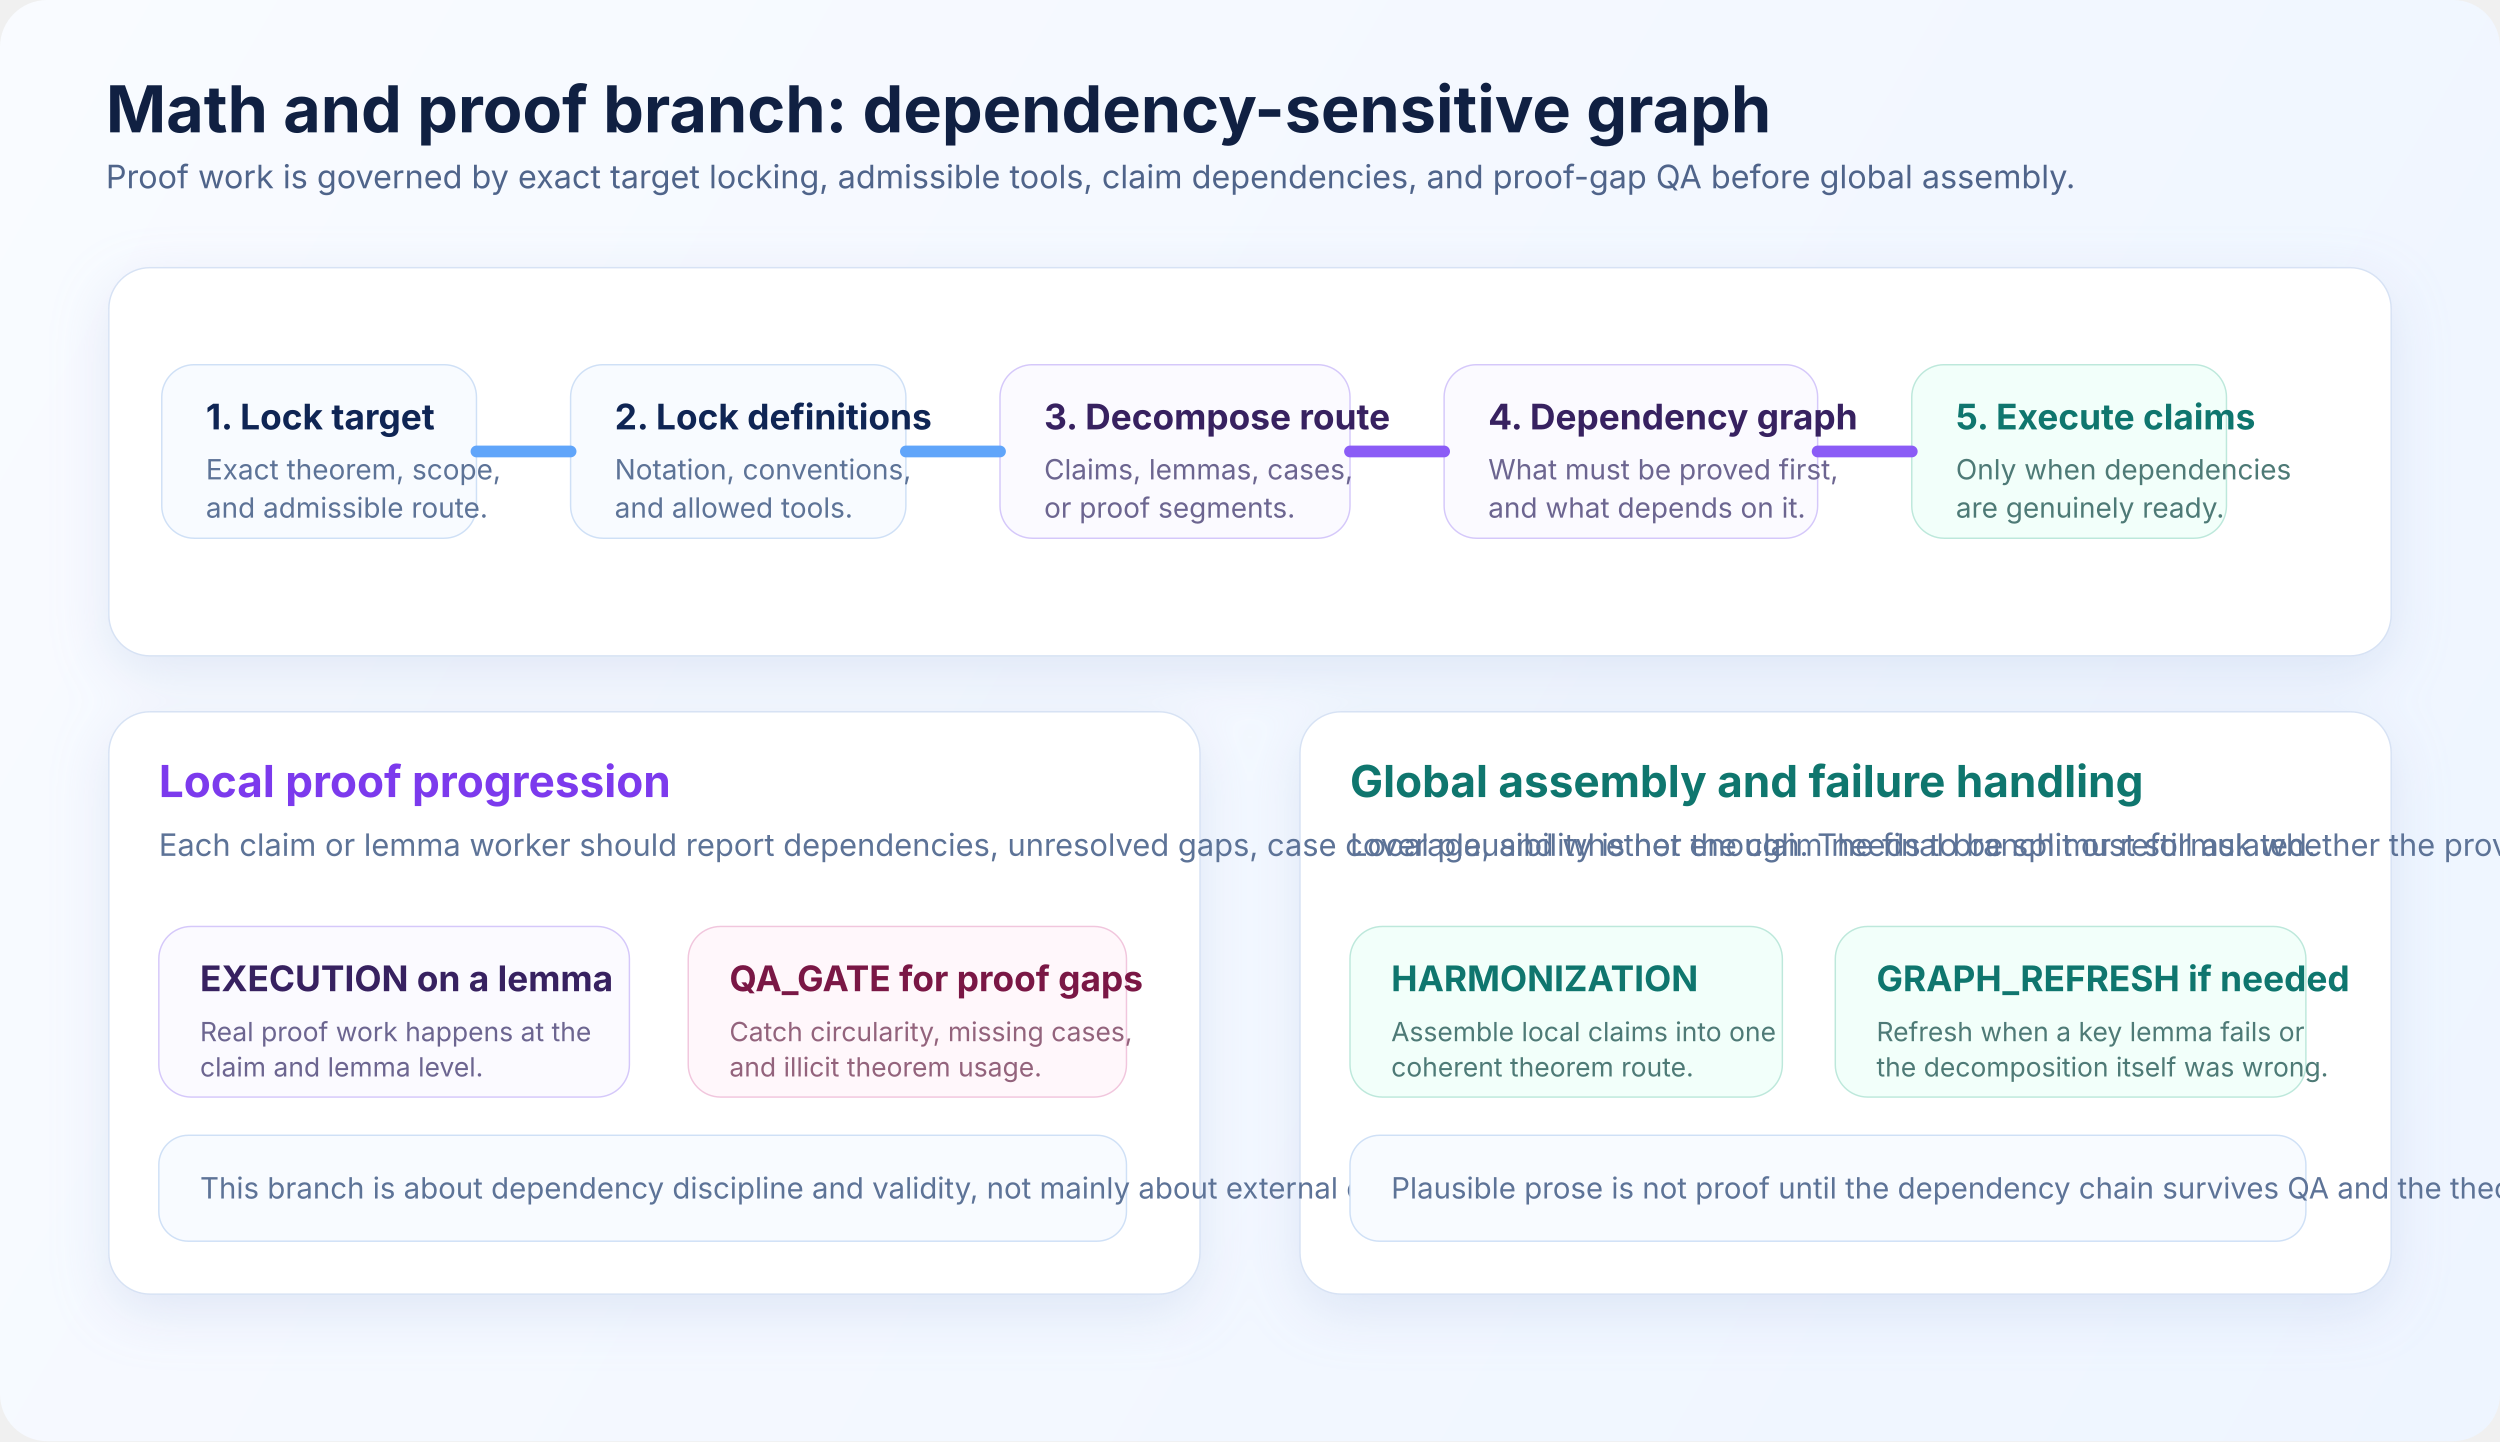
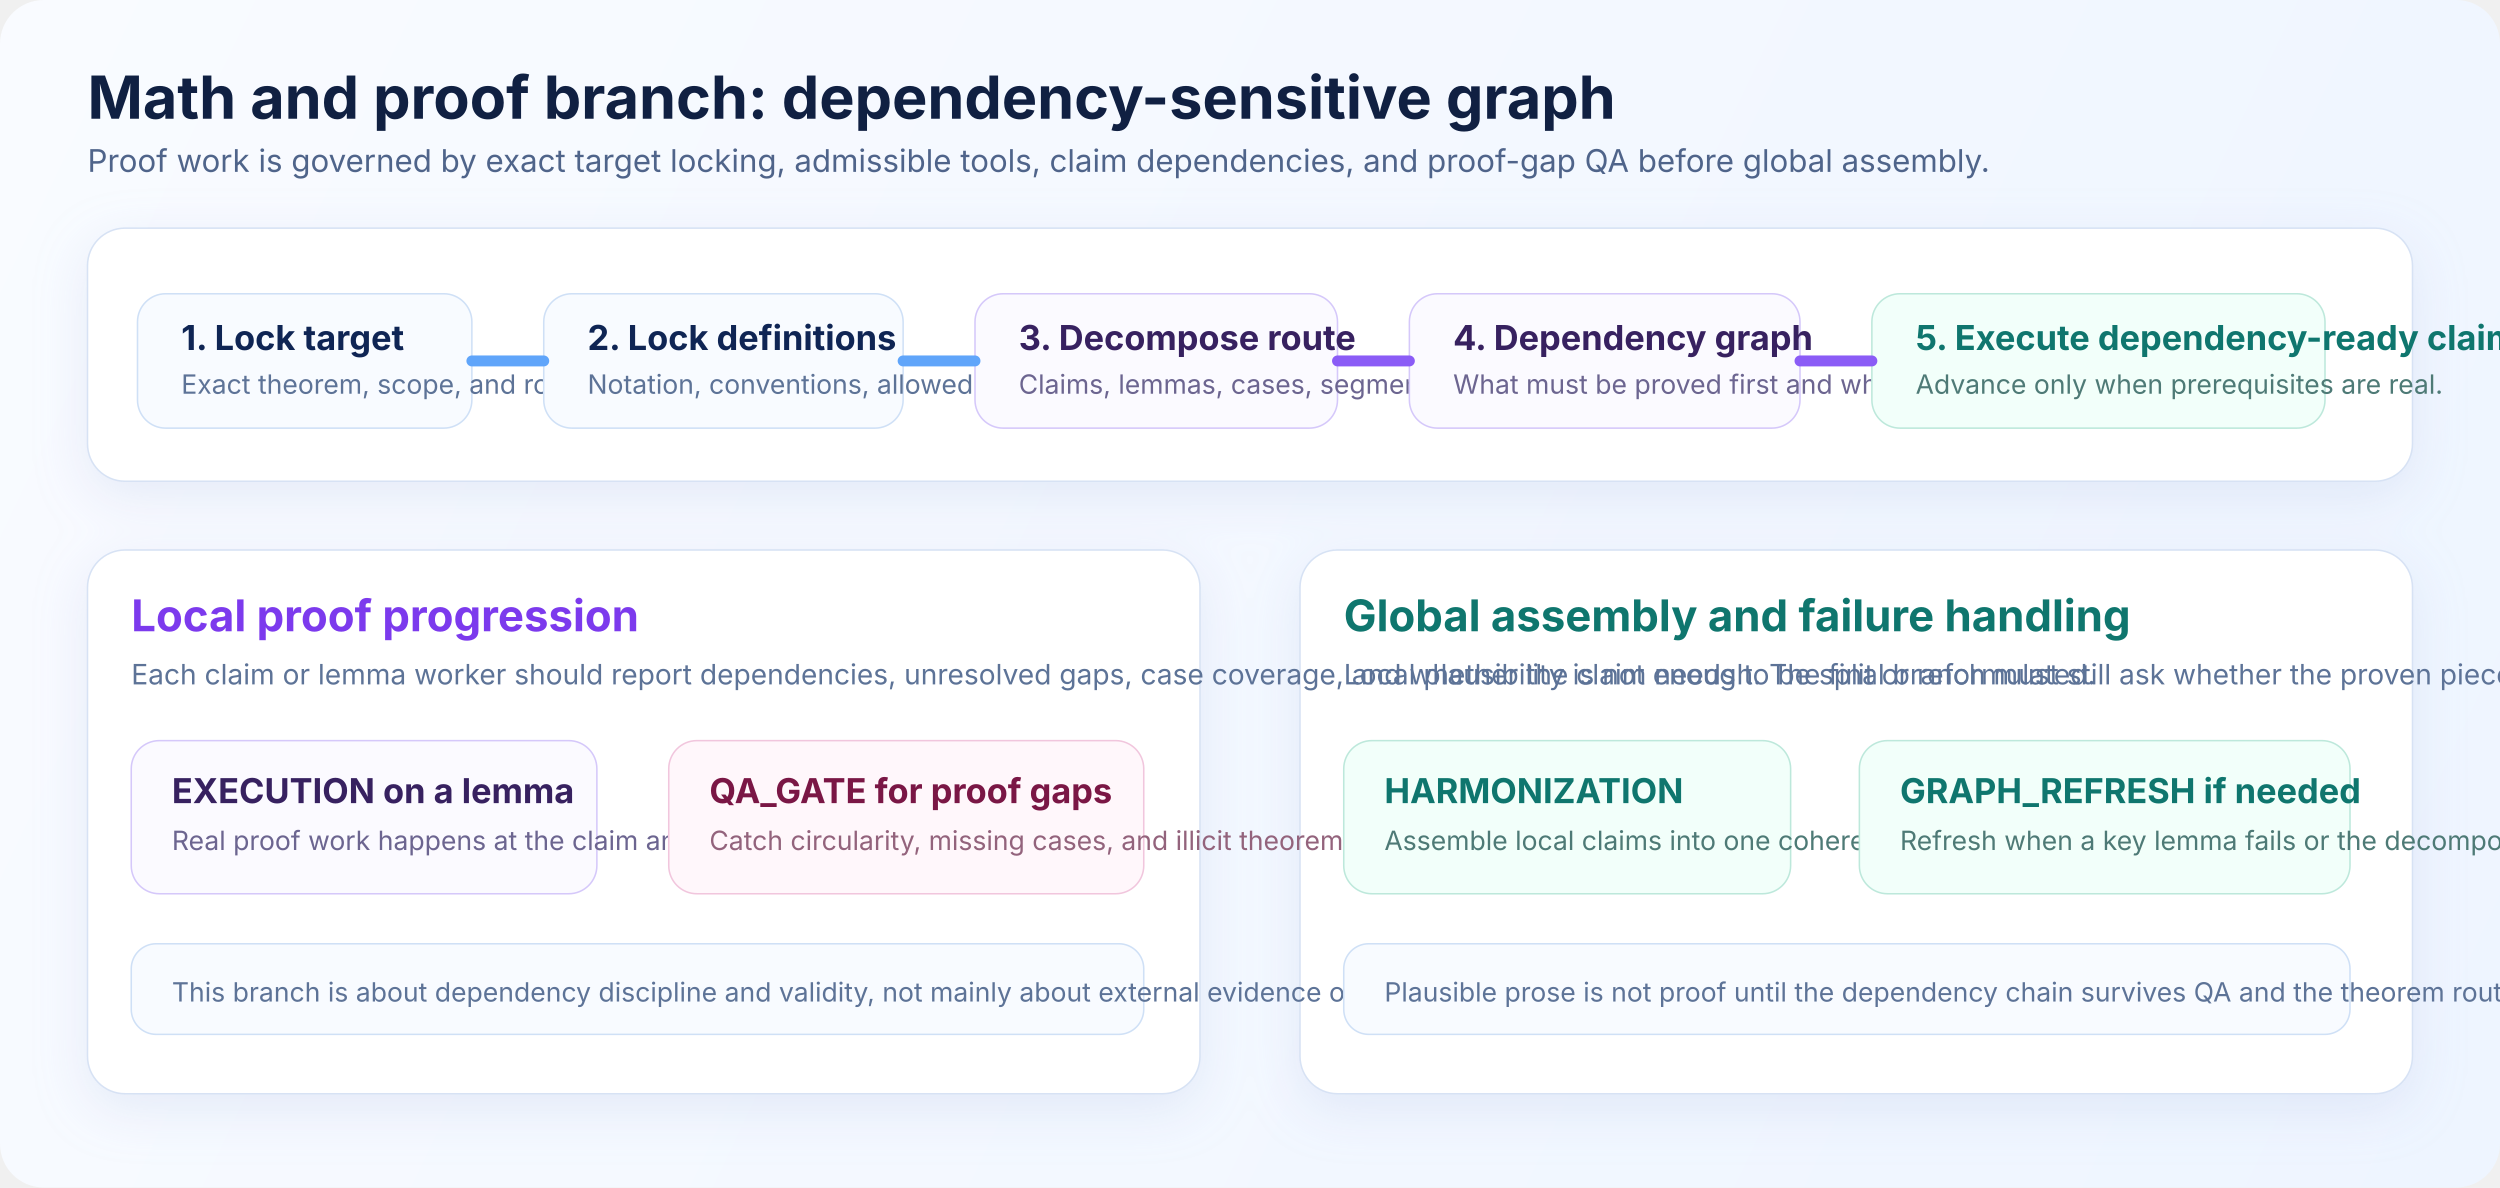
- <svg xmlns="http://www.w3.org/2000/svg" width="1700" height="980" viewBox="0 0 1700 980" fill="none">
+ <svg xmlns="http://www.w3.org/2000/svg" width="1600" height="760" viewBox="0 0 1600 760">
  <defs>
-     <linearGradient id="bg" x1="0" y1="0" x2="1700" y2="980" gradientUnits="userSpaceOnUse">
+     <linearGradient id="bg" x1="0" y1="0" x2="1600" y2="760" gradientUnits="userSpaceOnUse">
      <stop stop-color="#F9FBFF" />
      <stop offset="1" stop-color="#EEF5FF" />
    </linearGradient>
    <filter id="shadow" x="-20%" y="-20%" width="140%" height="140%">
-       <feDropShadow dx="0" dy="12" stdDeviation="18" flood-color="#B7C7E6" flood-opacity="0.35" />
+       <feDropShadow dx="0" dy="10" stdDeviation="16" flood-color="#B7C7E6" flood-opacity="0.30" />
    </filter>
  </defs>
-   <rect width="1700" height="980" rx="32" fill="url(#bg)" />
-   <text x="72" y="90" fill="#102042" font-size="44" font-family="Inter, Segoe UI, Arial" font-weight="700">Math and proof branch: dependency-sensitive graph</text>
-   <text x="72" y="128" fill="#4F648A" font-size="22" font-family="Inter, Segoe UI, Arial">Proof work is governed by exact target locking, admissible tools, claim dependencies, and proof-gap QA before global assembly.</text>
+   <rect width="1600" height="760" rx="28" fill="url(#bg)" />
+   <text x="56" y="76" fill="#102042" font-size="38" font-family="Inter,Segoe UI,Arial" font-weight="700">Math and proof branch: dependency-sensitive graph</text>
+   <text x="56" y="110" fill="#4F648A" font-size="20" font-family="Inter,Segoe UI,Arial">Proof work is governed by exact target locking, admissible tools, claim dependencies, and proof-gap QA before global assembly.</text>
  <g filter="url(#shadow)">
-     <rect x="74" y="182" width="1552" height="264" rx="28" fill="#FFFFFF" stroke="#D7E2F4" />
-     <rect x="74" y="484" width="742" height="396" rx="28" fill="#FFFFFF" stroke="#D7E2F4" />
-     <rect x="884" y="484" width="742" height="396" rx="28" fill="#FFFFFF" stroke="#D7E2F4" />
+     <rect x="56" y="146" width="1488" height="162" rx="24" fill="#FFFFFF" stroke="#D7E2F4" />
+     <rect x="56" y="352" width="712" height="348" rx="24" fill="#FFFFFF" stroke="#D7E2F4" />
+     <rect x="832" y="352" width="712" height="348" rx="24" fill="#FFFFFF" stroke="#D7E2F4" />
  </g>
-   <rect x="110" y="248" width="214" height="118" rx="22" fill="#F8FBFF" stroke="#CFE0F6" />
-   <text x="140" y="292" fill="#0F2554" font-size="24" font-family="Inter, Segoe UI, Arial" font-weight="700">1. Lock target</text>
-   <text x="140" y="326" fill="#5D7397" font-size="19" font-family="Inter, Segoe UI, Arial">Exact theorem, scope,</text>
-   <text x="140" y="352" fill="#5D7397" font-size="19" font-family="Inter, Segoe UI, Arial">and admissible route.</text>
-   <rect x="388" y="248" width="228" height="118" rx="22" fill="#F8FBFF" stroke="#CFE0F6" />
-   <text x="418" y="292" fill="#0F2554" font-size="24" font-family="Inter, Segoe UI, Arial" font-weight="700">2. Lock definitions</text>
-   <text x="418" y="326" fill="#5D7397" font-size="19" font-family="Inter, Segoe UI, Arial">Notation, conventions,</text>
-   <text x="418" y="352" fill="#5D7397" font-size="19" font-family="Inter, Segoe UI, Arial">and allowed tools.</text>
-   <rect x="680" y="248" width="238" height="118" rx="22" fill="#FBFAFF" stroke="#D5C8FA" />
-   <text x="710" y="292" fill="#372160" font-size="24" font-family="Inter, Segoe UI, Arial" font-weight="700">3. Decompose route</text>
-   <text x="710" y="326" fill="#6C6590" font-size="19" font-family="Inter, Segoe UI, Arial">Claims, lemmas, cases,</text>
-   <text x="710" y="352" fill="#6C6590" font-size="19" font-family="Inter, Segoe UI, Arial">or proof segments.</text>
-   <rect x="982" y="248" width="254" height="118" rx="22" fill="#FBFAFF" stroke="#D5C8FA" />
-   <text x="1012" y="292" fill="#372160" font-size="24" font-family="Inter, Segoe UI, Arial" font-weight="700">4. Dependency graph</text>
-   <text x="1012" y="326" fill="#6C6590" font-size="19" font-family="Inter, Segoe UI, Arial">What must be proved first,</text>
-   <text x="1012" y="352" fill="#6C6590" font-size="19" font-family="Inter, Segoe UI, Arial">and what depends on it.</text>
-   <rect x="1300" y="248" width="214" height="118" rx="22" fill="#F2FFFA" stroke="#BDE8DB" />
-   <text x="1330" y="292" fill="#0F766E" font-size="24" font-family="Inter, Segoe UI, Arial" font-weight="700">5. Execute claims</text>
-   <text x="1330" y="326" fill="#4E7A76" font-size="19" font-family="Inter, Segoe UI, Arial">Only when dependencies</text>
-   <text x="1330" y="352" fill="#4E7A76" font-size="19" font-family="Inter, Segoe UI, Arial">are genuinely ready.</text>
-   <path d="M324 307H388" stroke="#60A5FA" stroke-width="8" stroke-linecap="round" />
-   <path d="M616 307H680" stroke="#60A5FA" stroke-width="8" stroke-linecap="round" />
-   <path d="M918 307H982" stroke="#8B5CF6" stroke-width="8" stroke-linecap="round" />
-   <path d="M1236 307H1300" stroke="#8B5CF6" stroke-width="8" stroke-linecap="round" />
-   <text x="108" y="542" fill="#7C3AED" font-size="30" font-family="Inter, Segoe UI, Arial" font-weight="700">Local proof progression</text>
-   <text x="108" y="582" fill="#5D7397" font-size="21" font-family="Inter, Segoe UI, Arial">Each claim or lemma worker should report dependencies, unresolved gaps, case coverage, and whether the claim needs to be split or reformulated.</text>
-   <rect x="108" y="630" width="320" height="116" rx="22" fill="#FBFAFF" stroke="#D5C8FA" />
-   <text x="136" y="674" fill="#372160" font-size="24" font-family="Inter, Segoe UI, Arial" font-weight="700">EXECUTION on a lemma</text>
-   <text x="136" y="708" fill="#6C6590" font-size="18" font-family="Inter, Segoe UI, Arial">Real proof work happens at the</text>
-   <text x="136" y="732" fill="#6C6590" font-size="18" font-family="Inter, Segoe UI, Arial">claim and lemma level.</text>
-   <rect x="468" y="630" width="298" height="116" rx="22" fill="#FFF7FB" stroke="#F1C6DD" />
-   <text x="496" y="674" fill="#7A1745" font-size="24" font-family="Inter, Segoe UI, Arial" font-weight="700">QA_GATE for proof gaps</text>
-   <text x="496" y="708" fill="#93637C" font-size="18" font-family="Inter, Segoe UI, Arial">Catch circularity, missing cases,</text>
-   <text x="496" y="732" fill="#93637C" font-size="18" font-family="Inter, Segoe UI, Arial">and illicit theorem usage.</text>
-   <rect x="108" y="772" width="658" height="72" rx="20" fill="#F8FBFF" stroke="#CFE0F6" />
-   <text x="136" y="815" fill="#5D7397" font-size="20" font-family="Inter, Segoe UI, Arial">This branch is about dependency discipline and validity, not mainly about external evidence or stylistic polish.</text>
-   <text x="918" y="542" fill="#0F766E" font-size="30" font-family="Inter, Segoe UI, Arial" font-weight="700">Global assembly and failure handling</text>
-   <text x="918" y="582" fill="#5D7397" font-size="21" font-family="Inter, Segoe UI, Arial">Local plausibility is not enough. The final branch must still ask whether the proven pieces assemble into the actual theorem as stated.</text>
-   <rect x="918" y="630" width="294" height="116" rx="22" fill="#F2FFFA" stroke="#BDE8DB" />
-   <text x="946" y="674" fill="#0F766E" font-size="24" font-family="Inter, Segoe UI, Arial" font-weight="700">HARMONIZATION</text>
-   <text x="946" y="708" fill="#4E7A76" font-size="18" font-family="Inter, Segoe UI, Arial">Assemble local claims into one</text>
-   <text x="946" y="732" fill="#4E7A76" font-size="18" font-family="Inter, Segoe UI, Arial">coherent theorem route.</text>
-   <rect x="1248" y="630" width="320" height="116" rx="22" fill="#F2FFFA" stroke="#BDE8DB" />
-   <text x="1276" y="674" fill="#0F766E" font-size="24" font-family="Inter, Segoe UI, Arial" font-weight="700">GRAPH_REFRESH if needed</text>
-   <text x="1276" y="708" fill="#4E7A76" font-size="18" font-family="Inter, Segoe UI, Arial">Refresh when a key lemma fails or</text>
-   <text x="1276" y="732" fill="#4E7A76" font-size="18" font-family="Inter, Segoe UI, Arial">the decomposition itself was wrong.</text>
-   <rect x="918" y="772" width="650" height="72" rx="20" fill="#F8FBFF" stroke="#CFE0F6" />
-   <text x="946" y="815" fill="#5D7397" font-size="20" font-family="Inter, Segoe UI, Arial">Plausible prose is not proof until the dependency chain survives QA and the theorem route actually closes.</text>
+   <rect x="88" y="188" width="214" height="86" rx="18" fill="#F8FBFF" stroke="#CFE0F6" />
+   <text x="116" y="224" fill="#0F2554" font-size="22" font-family="Inter,Segoe UI,Arial" font-weight="700">1. Lock target</text>
+   <text x="116" y="252" fill="#5D7397" font-size="17" font-family="Inter,Segoe UI,Arial">Exact theorem, scope, and route.</text>
+   <rect x="348" y="188" width="230" height="86" rx="18" fill="#F8FBFF" stroke="#CFE0F6" />
+   <text x="376" y="224" fill="#0F2554" font-size="22" font-family="Inter,Segoe UI,Arial" font-weight="700">2. Lock definitions</text>
+   <text x="376" y="252" fill="#5D7397" font-size="17" font-family="Inter,Segoe UI,Arial">Notation, conventions, allowed tools.</text>
+   <rect x="624" y="188" width="232" height="86" rx="18" fill="#FBFAFF" stroke="#D5C8FA" />
+   <text x="652" y="224" fill="#372160" font-size="22" font-family="Inter,Segoe UI,Arial" font-weight="700">3. Decompose route</text>
+   <text x="652" y="252" fill="#6C6590" font-size="17" font-family="Inter,Segoe UI,Arial">Claims, lemmas, cases, segments.</text>
+   <rect x="902" y="188" width="250" height="86" rx="18" fill="#FBFAFF" stroke="#D5C8FA" />
+   <text x="930" y="224" fill="#372160" font-size="22" font-family="Inter,Segoe UI,Arial" font-weight="700">4. Dependency graph</text>
+   <text x="930" y="252" fill="#6C6590" font-size="17" font-family="Inter,Segoe UI,Arial">What must be proved first and why.</text>
+   <rect x="1198" y="188" width="290" height="86" rx="18" fill="#F2FFFA" stroke="#BDE8DB" />
+   <text x="1226" y="224" fill="#0F766E" font-size="22" font-family="Inter,Segoe UI,Arial" font-weight="700">5. Execute dependency-ready claims</text>
+   <text x="1226" y="252" fill="#4E7A76" font-size="17" font-family="Inter,Segoe UI,Arial">Advance only when prerequisites are real.</text>
+   <path d="M302 231H348" stroke="#60A5FA" stroke-width="7" stroke-linecap="round" />
+   <path d="M578 231H624" stroke="#60A5FA" stroke-width="7" stroke-linecap="round" />
+   <path d="M856 231H902" stroke="#8B5CF6" stroke-width="7" stroke-linecap="round" />
+   <path d="M1152 231H1198" stroke="#8B5CF6" stroke-width="7" stroke-linecap="round" />
+   <text x="84" y="404" fill="#7C3AED" font-size="28" font-family="Inter,Segoe UI,Arial" font-weight="700">Local proof progression</text>
+   <text x="84" y="438" fill="#5D7397" font-size="18" font-family="Inter,Segoe UI,Arial">Each claim or lemma worker should report dependencies, unresolved gaps, case coverage, and whether the claim needs to be split or reformulated.</text>
+   <rect x="84" y="474" width="298" height="98" rx="18" fill="#FBFAFF" stroke="#D5C8FA" />
+   <text x="110" y="514" fill="#372160" font-size="22" font-family="Inter,Segoe UI,Arial" font-weight="700">EXECUTION on a lemma</text>
+   <text x="110" y="544" fill="#6C6590" font-size="17" font-family="Inter,Segoe UI,Arial">Real proof work happens at the claim and lemma level.</text>
+   <rect x="428" y="474" width="304" height="98" rx="18" fill="#FFF7FB" stroke="#F1C6DD" />
+   <text x="454" y="514" fill="#7A1745" font-size="22" font-family="Inter,Segoe UI,Arial" font-weight="700">QA_GATE for proof gaps</text>
+   <text x="454" y="544" fill="#93637C" font-size="17" font-family="Inter,Segoe UI,Arial">Catch circularity, missing cases, and illicit theorem usage.</text>
+   <rect x="84" y="604" width="648" height="58" rx="16" fill="#F8FBFF" stroke="#CFE0F6" />
+   <text x="110" y="641" fill="#5D7397" font-size="17" font-family="Inter,Segoe UI,Arial">This branch is about dependency discipline and validity, not mainly about external evidence or stylistic polish.</text>
+   <text x="860" y="404" fill="#0F766E" font-size="28" font-family="Inter,Segoe UI,Arial" font-weight="700">Global assembly and failure handling</text>
+   <text x="860" y="438" fill="#5D7397" font-size="18" font-family="Inter,Segoe UI,Arial">Local plausibility is not enough. The final branch must still ask whether the proven pieces assemble into the actual theorem as stated.</text>
+   <rect x="860" y="474" width="286" height="98" rx="18" fill="#F2FFFA" stroke="#BDE8DB" />
+   <text x="886" y="514" fill="#0F766E" font-size="22" font-family="Inter,Segoe UI,Arial" font-weight="700">HARMONIZATION</text>
+   <text x="886" y="544" fill="#4E7A76" font-size="17" font-family="Inter,Segoe UI,Arial">Assemble local claims into one coherent theorem route.</text>
+   <rect x="1190" y="474" width="314" height="98" rx="18" fill="#F2FFFA" stroke="#BDE8DB" />
+   <text x="1216" y="514" fill="#0F766E" font-size="22" font-family="Inter,Segoe UI,Arial" font-weight="700">GRAPH_REFRESH if needed</text>
+   <text x="1216" y="544" fill="#4E7A76" font-size="17" font-family="Inter,Segoe UI,Arial">Refresh when a key lemma fails or the decomposition itself was wrong.</text>
+   <rect x="860" y="604" width="644" height="58" rx="16" fill="#F8FBFF" stroke="#CFE0F6" />
+   <text x="886" y="641" fill="#5D7397" font-size="17" font-family="Inter,Segoe UI,Arial">Plausible prose is not proof until the dependency chain survives QA and the theorem route actually closes.</text>
</svg>
